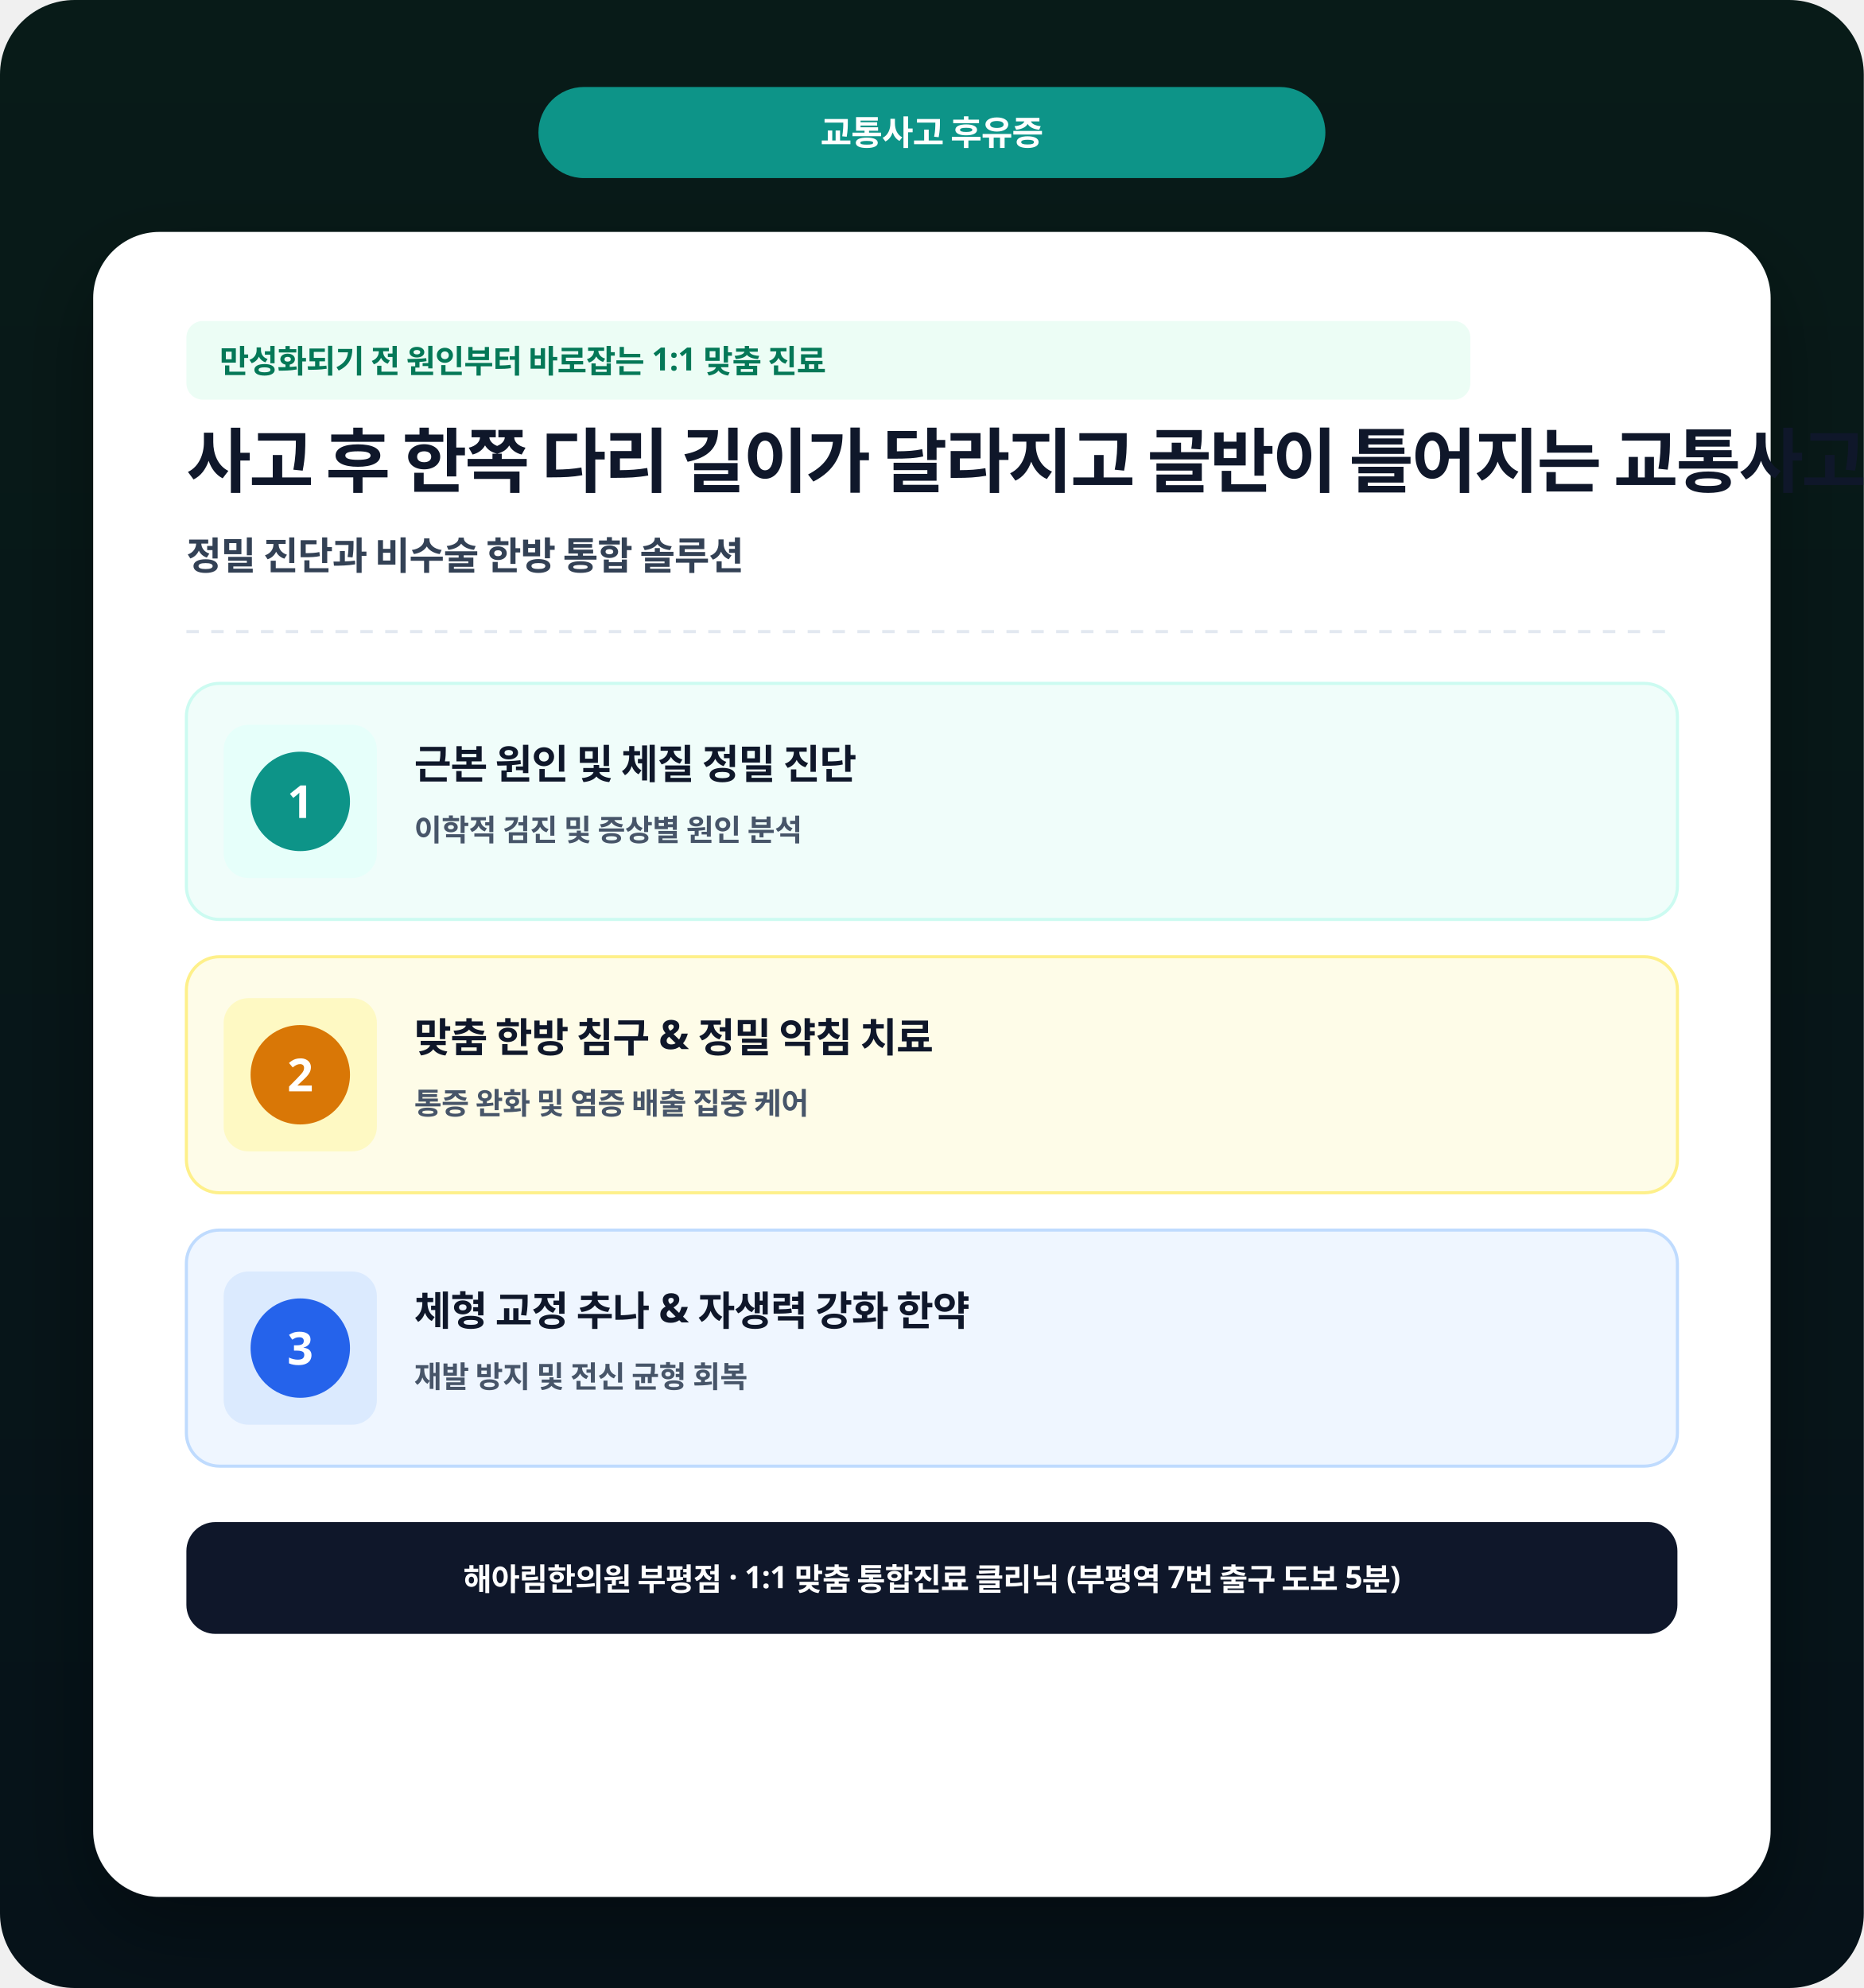
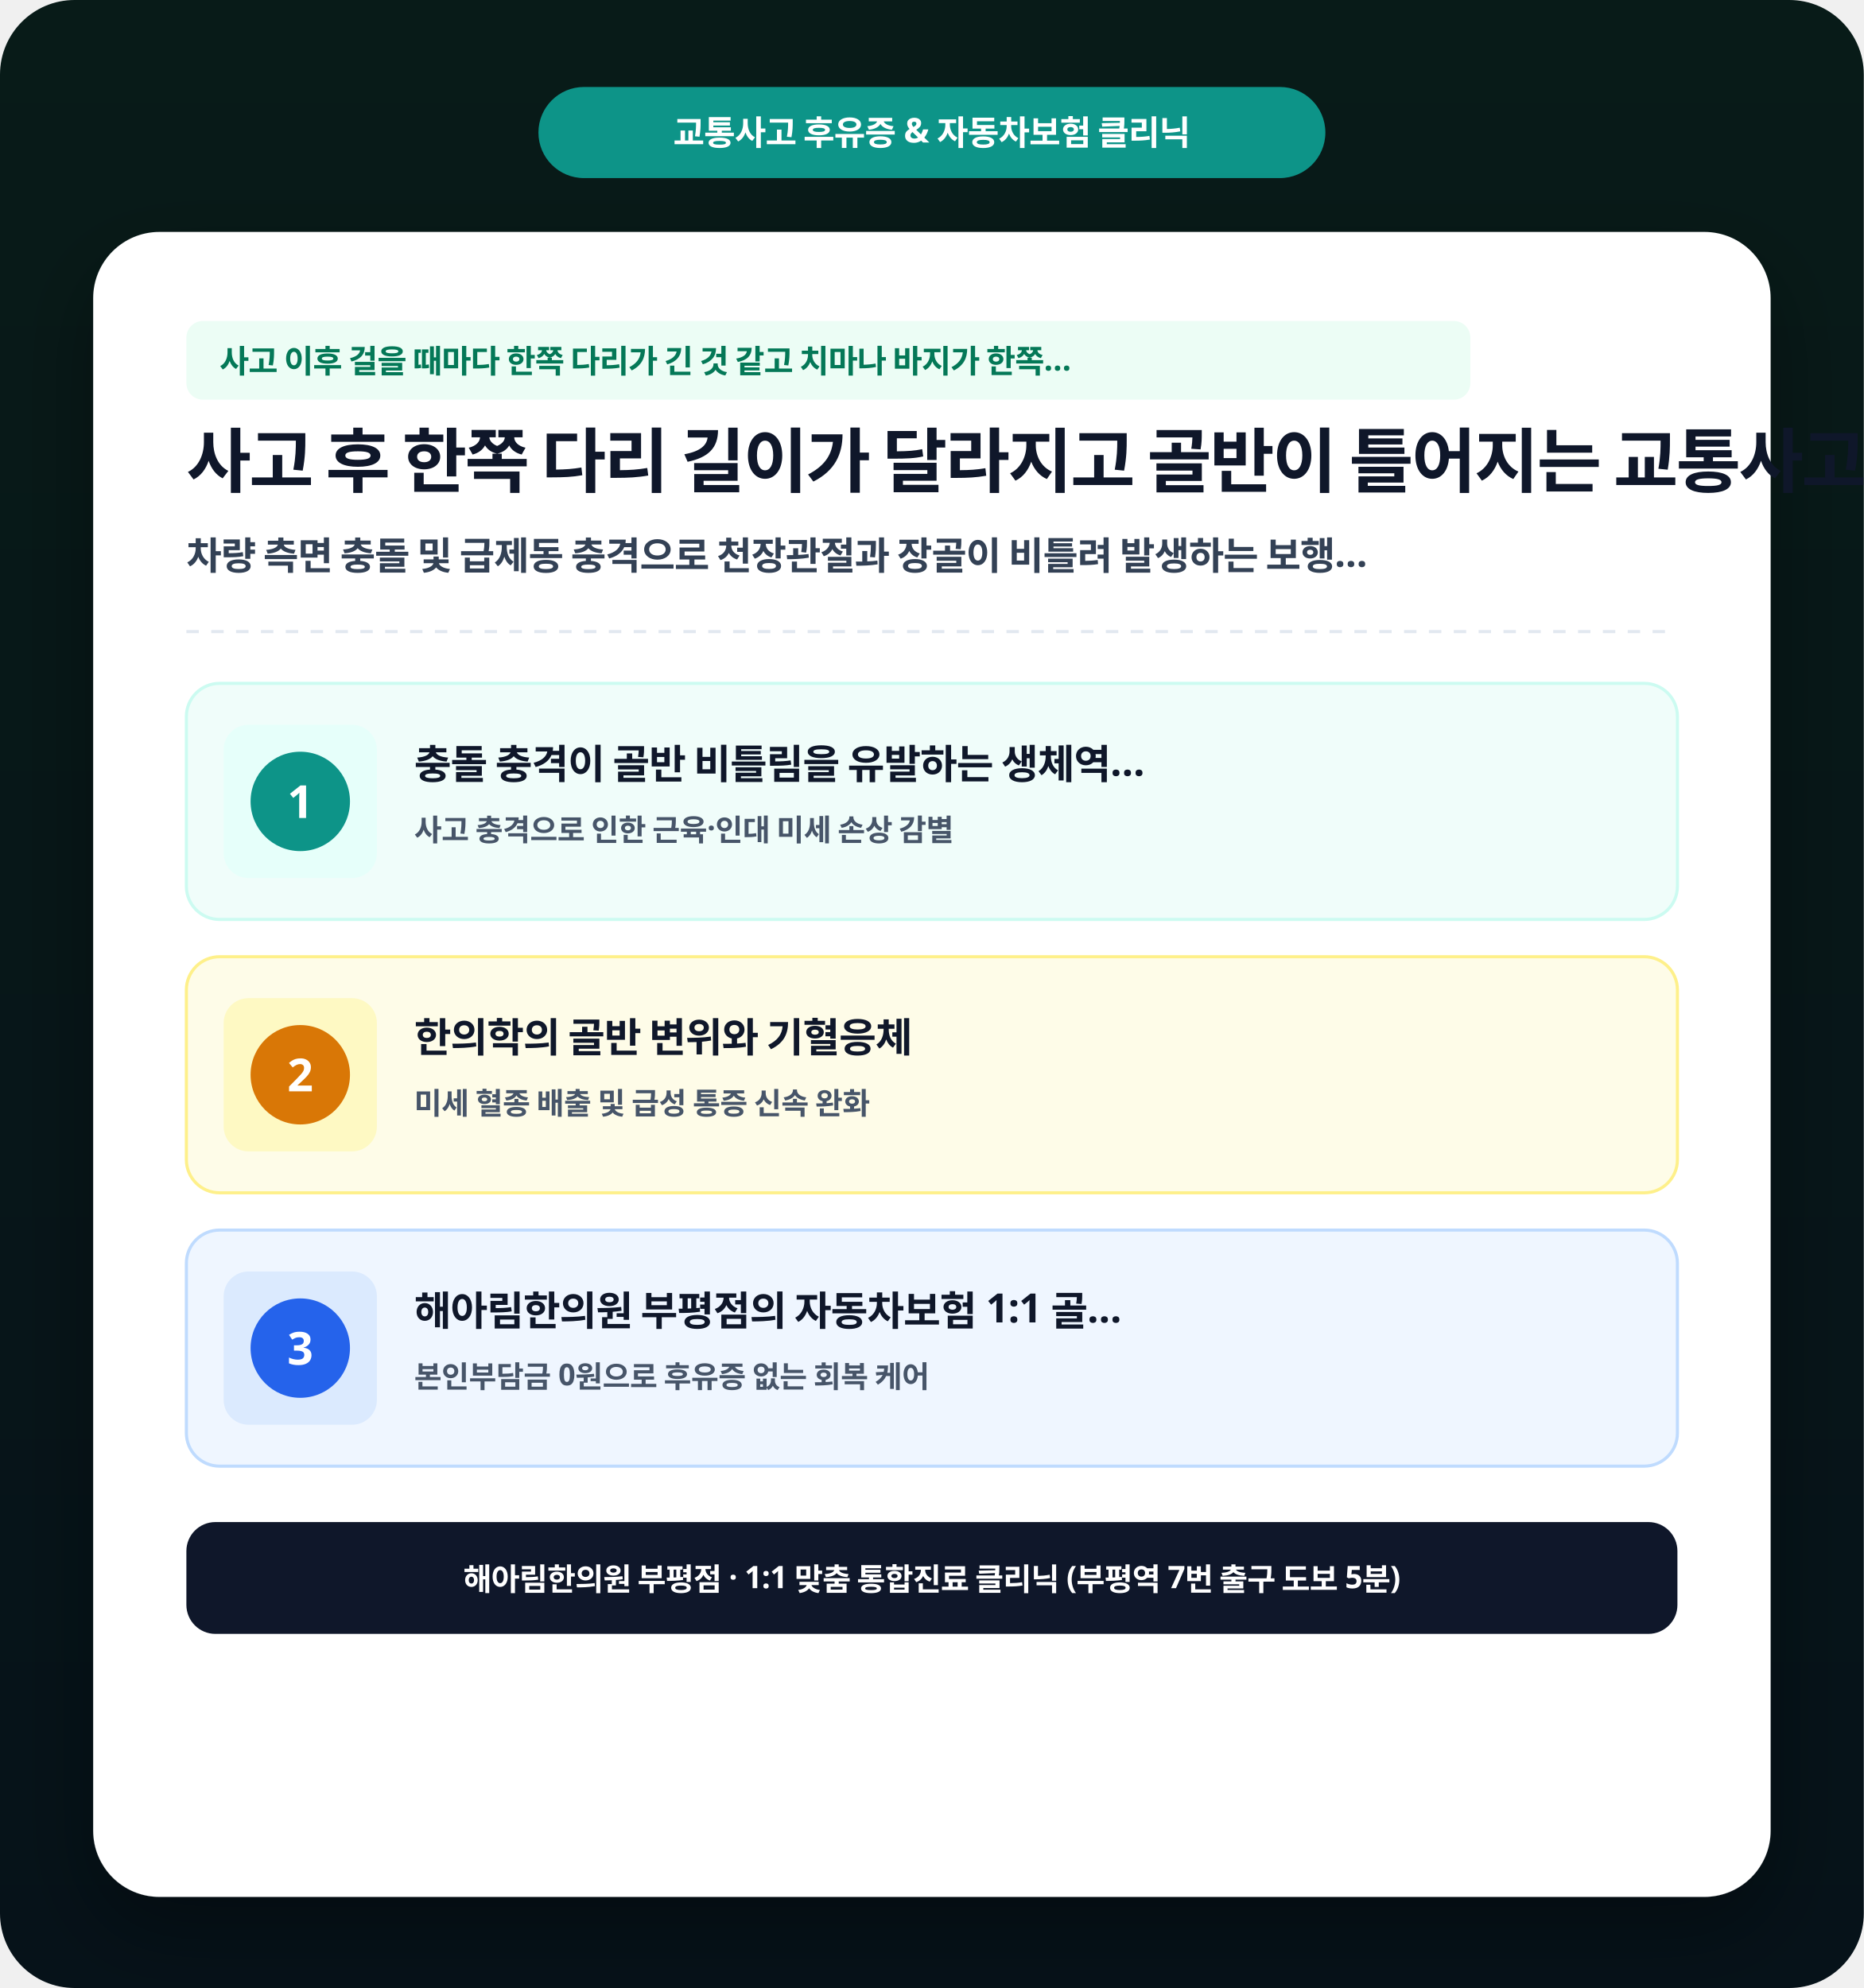
<svg xmlns="http://www.w3.org/2000/svg" width="900" height="960" viewBox="0 0 900 960">
  <defs>
    <linearGradient id="bgGrad" x1="0%" y1="0%" x2="0%" y2="100%">
      <stop offset="0%" stop-color="#081b18" />
      <stop offset="100%" stop-color="#061219" />
    </linearGradient>
    <filter id="cardShadow" x="-10%" y="-10%" width="120%" height="120%">
      <feDropShadow dx="0" dy="16" stdDeviation="20" flood-color="#000000" flood-opacity="0.35" />
    </filter>
  </defs>
  <rect x="0" y="0" width="900" height="960" rx="36" fill="url(#bgGrad)" />
  <g transform="translate(450, 64)">
    <rect x="-190" y="-22" width="380" height="44" rx="22" fill="#0d9488" />
    <text x="0" y="6" font-size="16.5" font-weight="900" fill="#ffffff" text-anchor="middle" font-family="Pretendard, 'Malgun Gothic', sans-serif" letter-spacing="-0.02em">
-       교통사고 후유증
+       교통사고 후유증 &amp; 자동차보험 클리닉
    </text>
  </g>
  <g filter="url(#cardShadow)">
    <rect x="45" y="112" width="810" height="804" rx="32" fill="#ffffff" />
  </g>
  <g transform="translate(90, 155)">
    <rect x="0" y="0" width="620" height="38" rx="8" fill="#ecfdf5" />
    <text x="16" y="25" font-size="15.5" font-weight="900" fill="#047857" font-family="Pretendard, 'Malgun Gothic', sans-serif" letter-spacing="-0.02em">
-       만성화되기 전 원인부터 바로잡는 1:1 맞춤 진료
+       사고 이후 걸을 때마다 한쪽 다리가 긴 것 같고 치마나 바지가 한쪽…
    </text>
  </g>
  <g transform="translate(90, 235)">
    <text font-size="34" font-weight="900" fill="#0f172a" font-family="Pretendard, 'Malgun Gothic', sans-serif" letter-spacing="-0.03em">
      사고 후 한쪽 다리 길이가 달라지고 골반이 틀어지는 교통사고 골반 부정렬, 자동차보험 1:1 맞춤 추나
    </text>
  </g>
  <g transform="translate(90, 275)">
    <text font-size="18.5" font-weight="800" fill="#334155" font-family="Pretendard, 'Malgun Gothic', sans-serif" letter-spacing="-0.02em">
-       정밀 진단과 비수술 한방 통합 솔루션
+       차량 측면 충돌 및 급제동 충격으로 천장관절과 장골이 비틀려 발생하는 보행…
    </text>
  </g>
  <line x1="90" y1="305" x2="810" y2="305" stroke="#e2e8f0" stroke-width="1.5" stroke-dasharray="6,6" />
  <g transform="translate(90, 330)">
    <rect x="0" y="0" width="720" height="114" rx="16" fill="#f0fdfa" stroke="#ccfbf1" stroke-width="1.5" />
    <rect x="18" y="20" width="74" height="74" rx="12" fill="#e6fffa" />
    <circle cx="55" cy="57" r="24" fill="#0d9488" />
    <text x="55" y="65" font-size="22" font-weight="900" fill="#ffffff" text-anchor="middle" font-family="Pretendard, 'Malgun Gothic', sans-serif">1</text>
    <text x="110" y="46" font-size="19.5" font-weight="900" fill="#0f172a" font-family="Pretendard, 'Malgun Gothic', sans-serif" letter-spacing="-0.02em">
-       근본 원인 및 체질 정밀 진단
+       충돌 충격이 골반 비틀림을 유발하는 생체역…
    </text>
    <text x="110" y="76" font-size="14.5" font-weight="600" fill="#475569" font-family="Pretendard, 'Malgun Gothic', sans-serif" letter-spacing="-0.01em">
-       이학적 검진 및 증상별 원인 분석
+       사고 충격으로 인한 근육·인대 미세 손상 감별
    </text>
  </g>
  <g transform="translate(90, 462)">
    <rect x="0" y="0" width="720" height="114" rx="16" fill="#fefce8" stroke="#fef08a" stroke-width="1.5" />
    <rect x="18" y="20" width="74" height="74" rx="12" fill="#fef9c3" />
    <circle cx="55" cy="57" r="24" fill="#d97706" />
    <text x="55" y="65" font-size="22" font-weight="900" fill="#ffffff" text-anchor="middle" font-family="Pretendard, 'Malgun Gothic', sans-serif">2</text>
    <text x="110" y="46" font-size="19.5" font-weight="900" fill="#0f172a" font-family="Pretendard, 'Malgun Gothic', sans-serif" letter-spacing="-0.02em">
-       맞춤 한방 침구 &amp; 정밀 약침 치료
+       한의학의 골반 변위와 기혈응체
    </text>
    <text x="110" y="76" font-size="14.5" font-weight="600" fill="#475569" font-family="Pretendard, 'Malgun Gothic', sans-serif" letter-spacing="-0.01em">
-       통증 완화 및 염증 배출 집중 케어
+       미세 혈종 배출 및 급성 통증 신속 완화
    </text>
  </g>
  <g transform="translate(90, 594)">
    <rect x="0" y="0" width="720" height="114" rx="16" fill="#eff6ff" stroke="#bfdbfe" stroke-width="1.5" />
    <rect x="18" y="20" width="74" height="74" rx="12" fill="#dbeafe" />
    <circle cx="55" cy="57" r="24" fill="#2563eb" />
    <text x="55" y="65" font-size="22" font-weight="900" fill="#ffffff" text-anchor="middle" font-family="Pretendard, 'Malgun Gothic', sans-serif">3</text>
    <text x="110" y="46" font-size="19.5" font-weight="900" fill="#0f172a" font-family="Pretendard, 'Malgun Gothic', sans-serif" letter-spacing="-0.02em">
-       체형 교정 추나 &amp; 자생력 강화 한약
+       해아림한의원 부평점의 자동차보험 1:1 골…
    </text>
    <text x="110" y="76" font-size="14.5" font-weight="600" fill="#475569" font-family="Pretendard, 'Malgun Gothic', sans-serif" letter-spacing="-0.01em">
-       재발 방지 및 전신 균형 회복
+       본인부담금 0원으로 후유증 없는 회복 케어
    </text>
  </g>
  <g transform="translate(90, 735)">
    <rect x="0" y="0" width="720" height="54" rx="14" fill="#0f172a" />
    <text x="360" y="33" font-size="15" font-weight="800" fill="#ffffff" text-anchor="middle" font-family="Pretendard, 'Malgun Gothic', sans-serif" letter-spacing="-0.02em">
      해아림한의원 부평점 · 1:1 맞춤 통합진료 클리닉 (부평역 7번 출구 도보 5분)
    </text>
  </g>
</svg>
